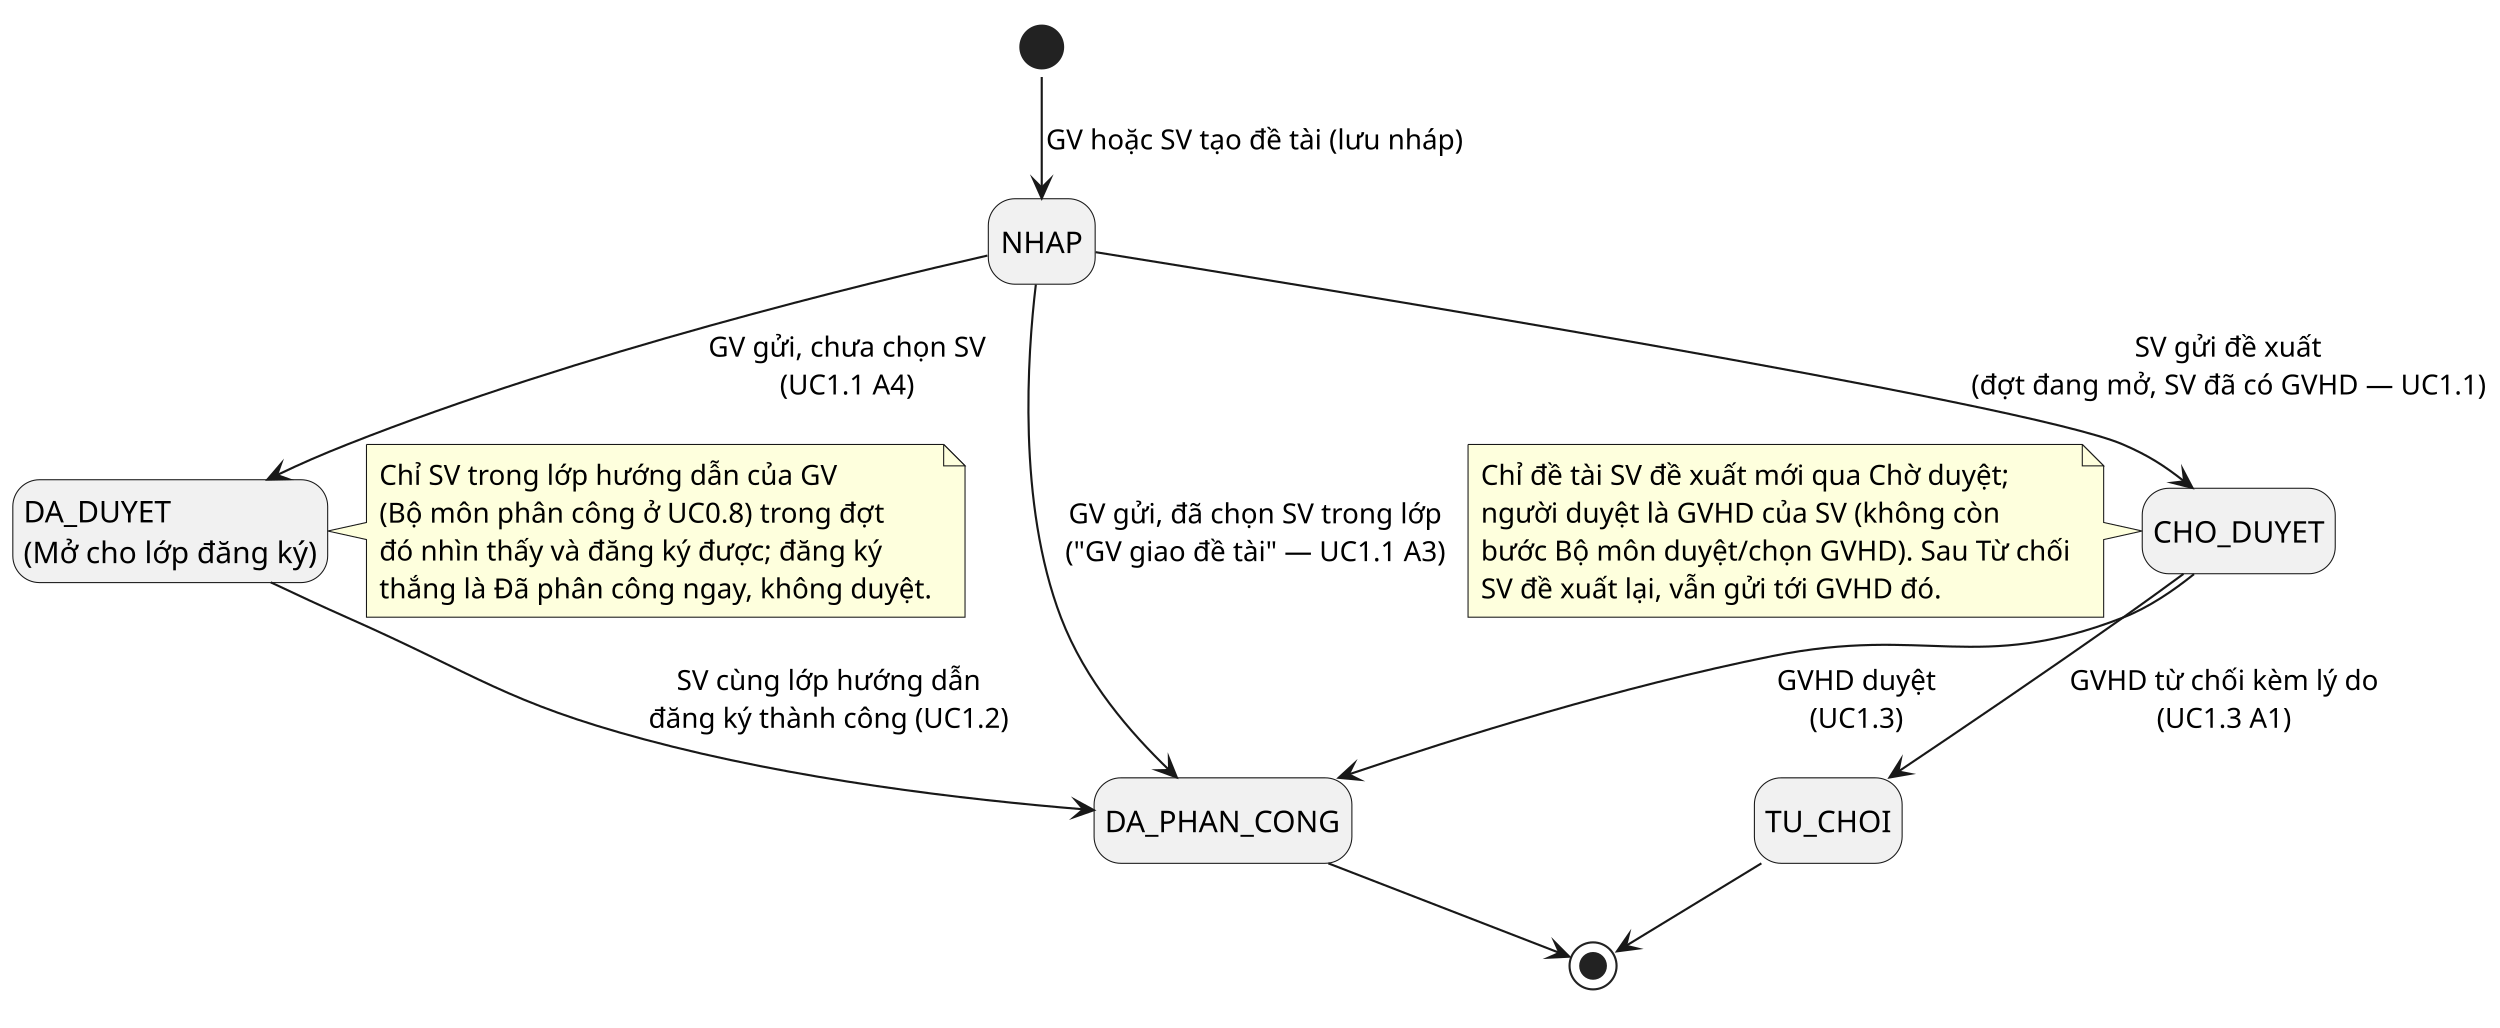
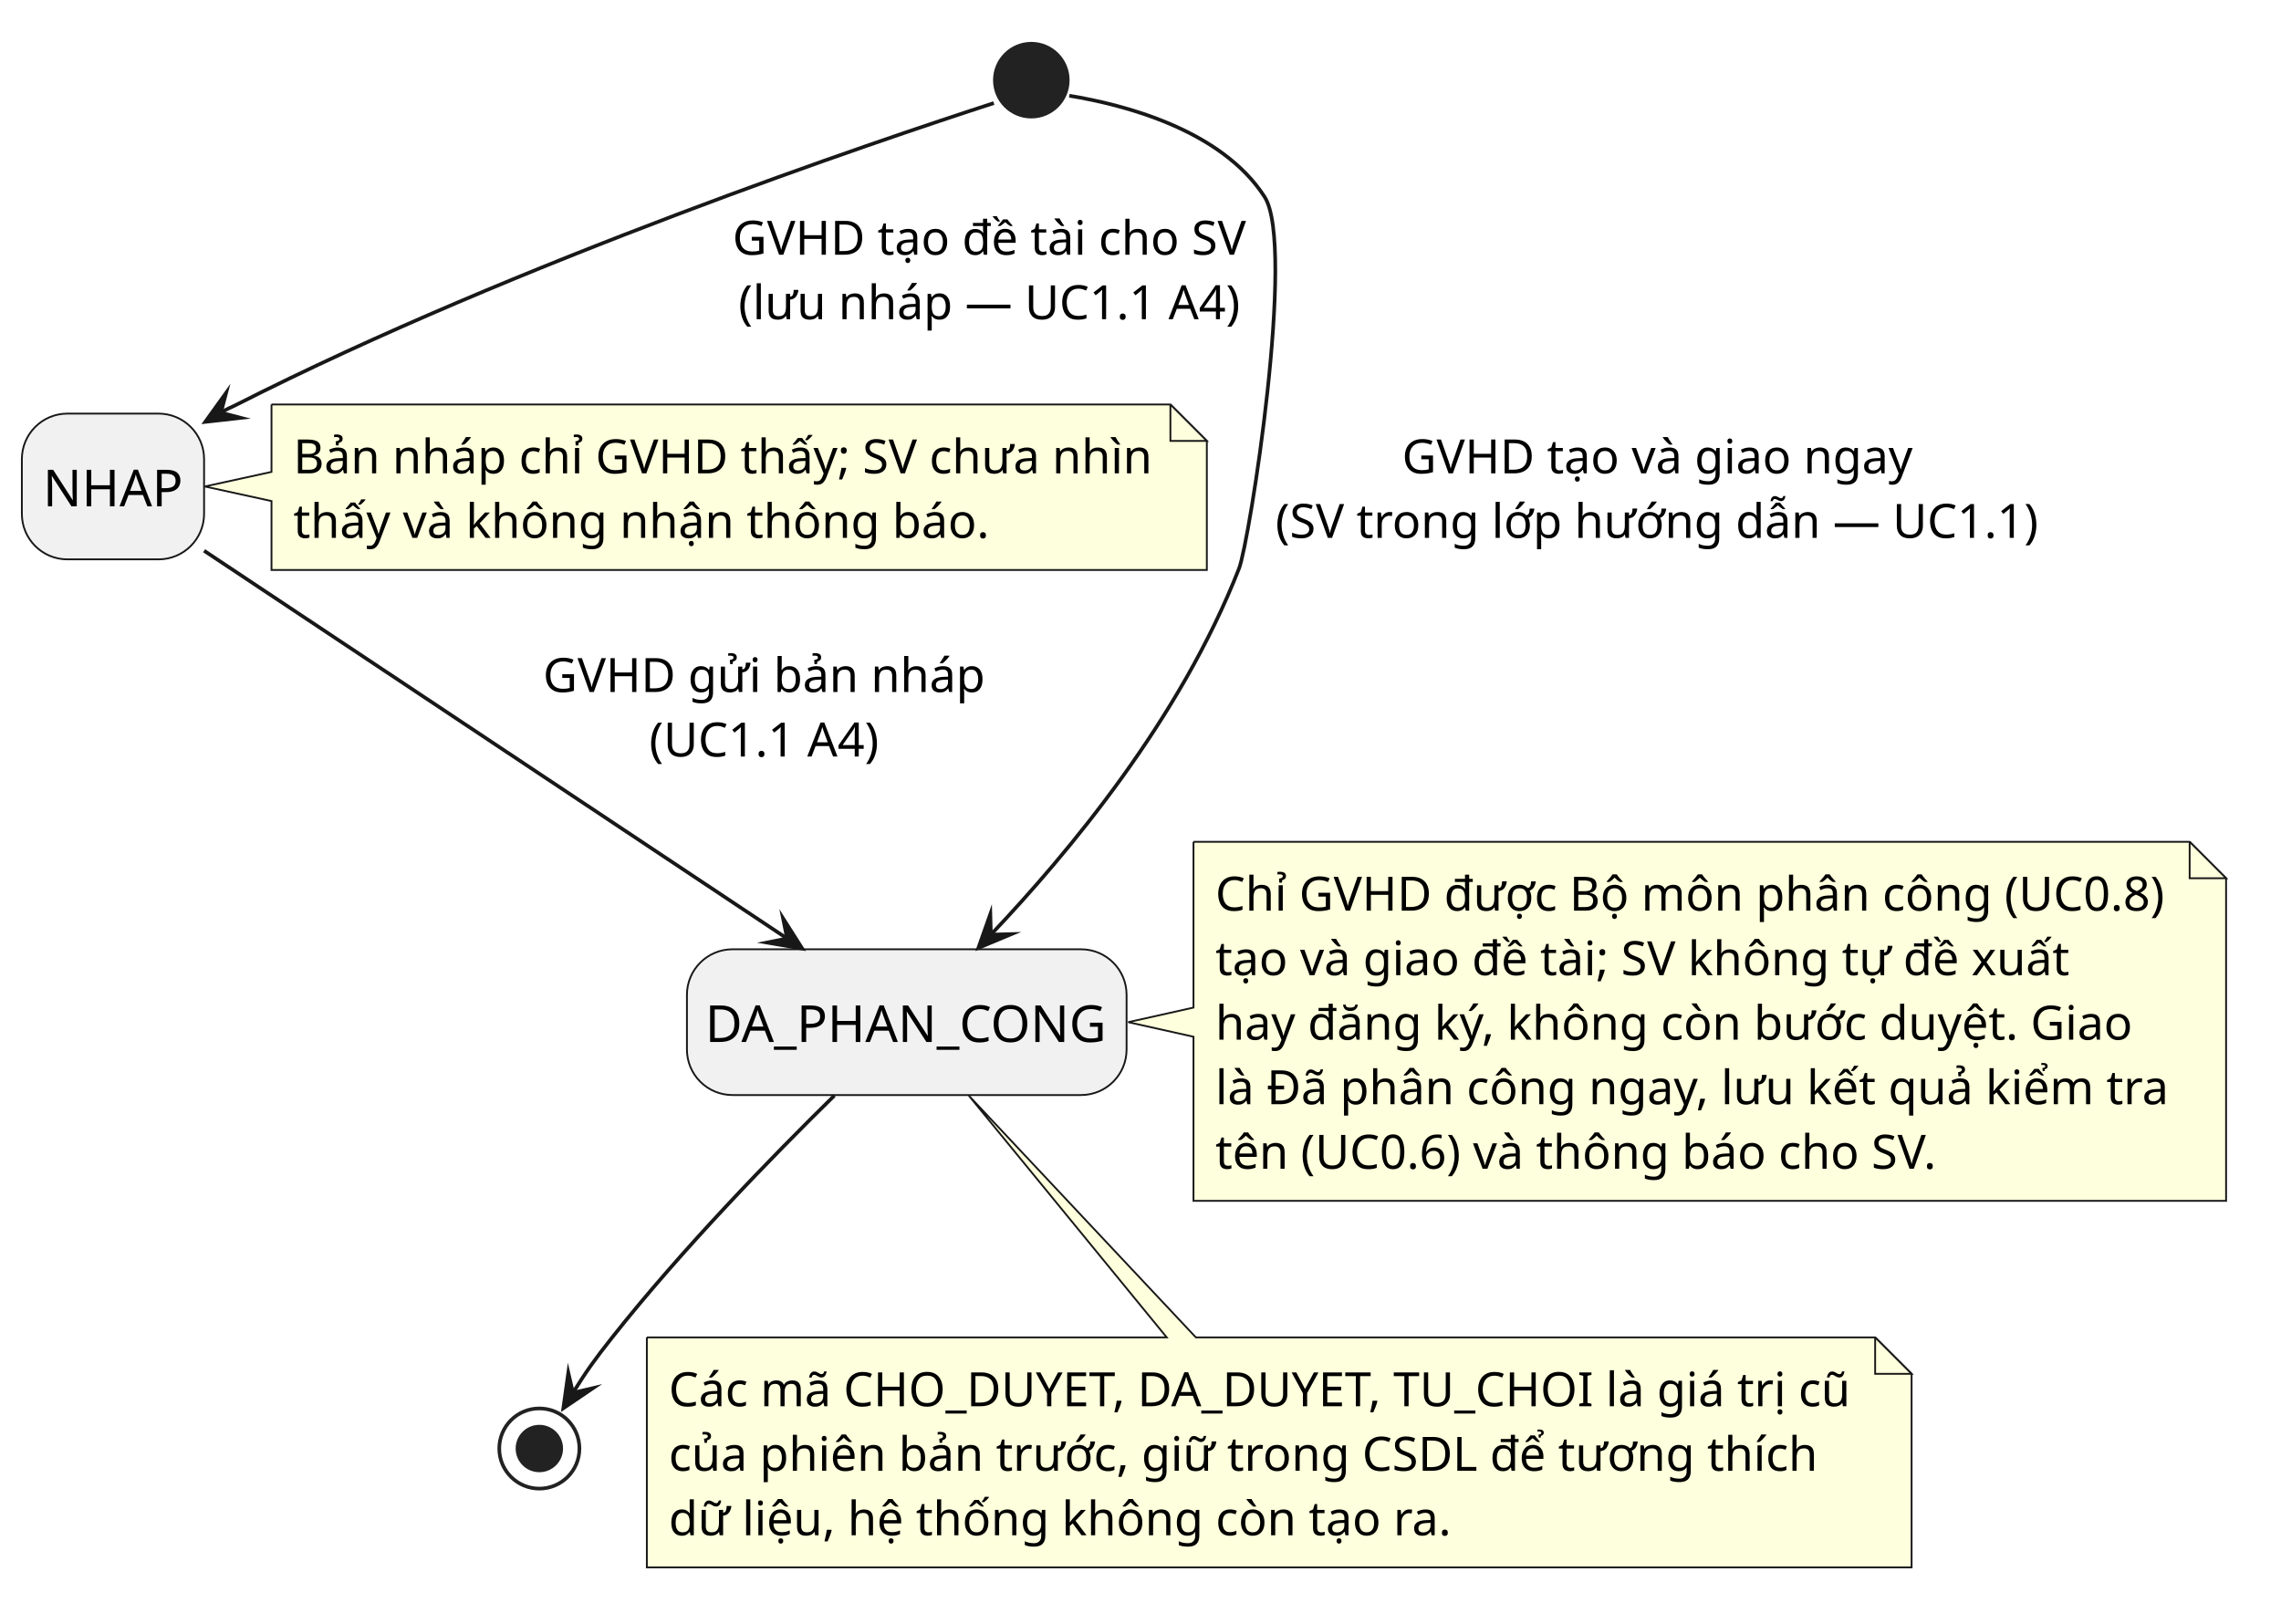
- <svg xmlns="http://www.w3.org/2000/svg" version="1.1" data-diagram-type="STATE" style="width:1828px;height:751px;background:#FFFFFF;" width="1828.125px" height="751.563px" viewBox="0 0 1828 751" zoomAndPan="magnify" preserveAspectRatio="none" contentStyleType="text/css">
+ <svg xmlns="http://www.w3.org/2000/svg" version="1.1" data-diagram-type="STATE" style="width:978px;height:696px;background:#FFFFFF;" width="978.125px" height="696.875px" viewBox="0 0 978 696" zoomAndPan="magnify" preserveAspectRatio="none" contentStyleType="text/css">
  <defs />
  <g font-family="sans-serif" lengthAdjust="spacing">
-     <rect x="9.375" y="350.781" width="230.218" height="75.212" fill="#F1F1F1" style="stroke:#181818;stroke-width:0.781;" rx="19.531" ry="19.531" />
-     <text x="17.188" y="381.978" fill="#000" font-size="21.875" textLength="108.325" font-family="'Noto Sans'">DA_DUYET</text>
-     <text x="17.188" y="411.772" fill="#000" font-size="21.875" textLength="214.593" font-family="'Noto Sans'">(Mở cho lớp đăng ký)</text>
-     <g class="start_entity" data-qualified-name=".start." id="ent0002" data-source-line="5">
-       <ellipse cx="761.719" cy="34.375" rx="15.625" ry="15.625" fill="#222" style="stroke:#222;stroke-width:1.563;" />
+     <g class="start_entity" data-qualified-name=".start." id="ent0001" data-source-line="3">
+       <ellipse cx="442.188" cy="34.375" rx="15.625" ry="15.625" fill="#222" style="stroke:#222;stroke-width:1.563;" />
    </g>
-     <rect x="722.656" y="145.313" width="78.125" height="62.5" fill="#F1F1F1" style="stroke:#181818;stroke-width:0.781;" rx="19.531" ry="19.531" />
-     <text x="731.695" y="185.05" fill="#000" font-size="21.875" textLength="60.047" font-family="'Noto Sans'">NHAP</text>
-     <rect x="1566.406" y="357.031" width="141.121" height="62.5" fill="#F1F1F1" style="stroke:#181818;stroke-width:0.781;" rx="19.531" ry="19.531" />
-     <text x="1574.219" y="396.769" fill="#000" font-size="21.875" textLength="125.496" font-family="'Noto Sans'">CHO_DUYET</text>
-     <rect x="800" y="568.75" width="188.502" height="62.5" fill="#F1F1F1" style="stroke:#181818;stroke-width:0.781;" rx="19.531" ry="19.531" />
-     <text x="807.813" y="608.487" fill="#000" font-size="21.875" textLength="172.877" font-family="'Noto Sans'">DA_PHAN_CONG</text>
-     <rect x="1282.813" y="568.75" width="108.025" height="62.5" fill="#F1F1F1" style="stroke:#181818;stroke-width:0.781;" rx="19.531" ry="19.531" />
-     <text x="1290.625" y="608.487" fill="#000" font-size="21.875" textLength="92.4" font-family="'Noto Sans'">TU_CHOI</text>
-     <g class="end_entity" data-qualified-name=".end." id="ent0014" data-source-line="16">
-       <ellipse cx="1164.844" cy="706.25" rx="17.188" ry="17.188" fill="none" style="stroke:#222;stroke-width:1.563;" />
-       <ellipse cx="1164.844" cy="706.25" rx="9.375" ry="9.375" fill="#222" style="stroke:#222;stroke-width:1.563;" />
+     <rect x="9.375" y="177.344" width="78.125" height="62.5" fill="#F1F1F1" style="stroke:#181818;stroke-width:0.781;" rx="19.531" ry="19.531" />
+     <text x="18.414" y="217.081" fill="#000" font-size="21.875" textLength="60.047" font-family="'Noto Sans'">NHAP</text>
+     <rect x="294.531" y="407.031" width="188.502" height="62.5" fill="#F1F1F1" style="stroke:#181818;stroke-width:0.781;" rx="19.531" ry="19.531" />
+     <text x="302.344" y="446.769" fill="#000" font-size="21.875" textLength="172.877" font-family="'Noto Sans'">DA_PHAN_CONG</text>
+     <g class="end_entity" data-qualified-name=".end." id="ent0007" data-source-line="8">
+       <ellipse cx="231.25" cy="621.094" rx="17.188" ry="17.188" fill="none" style="stroke:#222;stroke-width:1.563;" />
+       <ellipse cx="231.25" cy="621.094" rx="9.375" ry="9.375" fill="#222" style="stroke:#222;stroke-width:1.563;" />
    </g>
-     <g class="entity" data-qualified-name="GMN17" id="ent0018" data-source-line="20">
-       <path d="M267.969,325 L267.969,382.031 L239.624,388.281 L267.969,394.531 L267.969,451.288 A0,0 0 0 0 267.969,451.288 L705.63,451.288 A0,0 0 0 0 705.63,451.288 L705.63,340.625 L690.005,325 L267.969,325 A0,0 0 0 0 267.969,325" style="stroke:#181818;stroke-width:0.781;" fill="#FEFFDD" />
-       <path d="M690.005,325 L690.005,340.625 L705.63,340.625 L690.005,325" style="stroke:#181818;stroke-width:0.781;" fill="#FEFFDD" />
-       <text x="277.344" y="354.527" fill="#000" font-size="20.313" textLength="335.157" font-family="'Noto Sans'">Chỉ SV trong lớp hướng dẫn của GV</text>
-       <text x="277.344" y="382.192" fill="#000" font-size="20.313" textLength="368.875" font-family="'Noto Sans'">(Bộ môn phân công ở UC0.8) trong đợt</text>
-       <text x="277.344" y="409.858" fill="#000" font-size="20.313" textLength="367.616" font-family="'Noto Sans'">đó nhìn thấy và đăng ký được; đăng ký</text>
-       <text x="277.344" y="437.524" fill="#000" font-size="20.313" textLength="404.849" font-family="'Noto Sans'">thắng là Đã phân công ngay, không duyệt.</text>
+     <g class="entity" data-qualified-name="GMN9" id="ent0010" data-source-line="11">
+       <path d="M511.719,360.938 L511.719,432.031 L483.728,438.281 L511.719,444.531 L511.719,514.891 A0,0 0 0 0 511.719,514.891 L954.458,514.891 A0,0 0 0 0 954.458,514.891 L954.458,376.563 L938.833,360.938 L511.719,360.938 A0,0 0 0 0 511.719,360.938" style="stroke:#181818;stroke-width:0.781;" fill="#FEFFDD" />
+       <path d="M938.833,360.938 L938.833,376.563 L954.458,376.563 L938.833,360.938" style="stroke:#181818;stroke-width:0.781;" fill="#FEFFDD" />
+       <text x="521.094" y="390.464" fill="#000" font-size="20.313" textLength="406.9" font-family="'Noto Sans'">Chỉ GVHD được Bộ môn phân công (UC0.8)</text>
+       <text x="521.094" y="418.13" fill="#000" font-size="20.313" textLength="366.194" font-family="'Noto Sans'">tạo và giao đề tài; SV không tự đề xuất</text>
+       <text x="521.094" y="445.795" fill="#000" font-size="20.313" textLength="394.022" font-family="'Noto Sans'">hay đăng ký, không còn bước duyệt. Giao</text>
+       <text x="521.094" y="473.461" fill="#000" font-size="20.313" textLength="409.927" font-family="'Noto Sans'">là Đã phân công ngay, lưu kết quả kiểm tra</text>
+       <text x="521.094" y="501.127" fill="#000" font-size="20.313" textLength="310.071" font-family="'Noto Sans'">tên (UC0.6) và thông báo cho SV.</text>
    </g>
-     <g class="entity" data-qualified-name="GMN20" id="ent0021" data-source-line="27">
-       <path d="M1073.438,325 L1073.438,451.288 A0,0 0 0 0 1073.438,451.288 L1538.196,451.288 A0,0 0 0 0 1538.196,451.288 L1538.196,394.531 L1566.345,388.281 L1538.196,382.031 L1538.196,340.625 L1522.571,325 L1073.438,325 A0,0 0 0 0 1073.438,325" style="stroke:#181818;stroke-width:0.781;" fill="#FEFFDD" />
-       <path d="M1522.571,325 L1522.571,340.625 L1538.196,340.625 L1522.571,325" style="stroke:#181818;stroke-width:0.781;" fill="#FEFFDD" />
-       <text x="1082.813" y="354.527" fill="#000" font-size="20.313" textLength="386.202" font-family="'Noto Sans'">Chỉ đề tài SV đề xuất mới qua Chờ duyệt;</text>
-       <text x="1082.813" y="382.192" fill="#000" font-size="20.313" textLength="379.6" font-family="'Noto Sans'">người duyệt là GVHD của SV (không còn</text>
-       <text x="1082.813" y="409.858" fill="#000" font-size="20.313" textLength="431.946" font-family="'Noto Sans'">bước Bộ môn duyệt/chọn GVHD). Sau Từ chối</text>
-       <text x="1082.813" y="437.524" fill="#000" font-size="20.313" textLength="336.822" font-family="'Noto Sans'">SV đề xuất lại, vẫn gửi tới GVHD đó.</text>
+     <g class="entity" data-qualified-name="GMN12" id="ent0013" data-source-line="19">
+       <path d="M116.406,173.438 L116.406,202.344 L87.805,208.594 L116.406,214.844 L116.406,244.394 A0,0 0 0 0 116.406,244.394 L517.444,244.394 A0,0 0 0 0 517.444,244.394 L517.444,189.063 L501.819,173.438 L116.406,173.438 A0,0 0 0 0 116.406,173.438" style="stroke:#181818;stroke-width:0.781;" fill="#FEFFDD" />
+       <path d="M501.819,173.438 L501.819,189.063 L517.444,189.063 L501.819,173.438" style="stroke:#181818;stroke-width:0.781;" fill="#FEFFDD" />
+       <text x="125.781" y="202.964" fill="#000" font-size="20.313" textLength="368.225" font-family="'Noto Sans'">Bản nháp chỉ GVHD thấy; SV chưa nhìn</text>
+       <text x="125.781" y="230.63" fill="#000" font-size="20.313" textLength="298.391" font-family="'Noto Sans'">thấy và không nhận thông báo.</text>
    </g>
-     <g class="link" data-entity-1="ent0002" data-entity-2="ent0003" id="lnk4" data-link-type="dependency">
-       <polygon points="761.719,145.01,767.969,130.948,761.719,137.198,755.469,130.948,761.719,145.01" fill="#181818" style="stroke:#181818;stroke-width:1.563;stroke-linejoin:miter;stroke-miterlimit:10;" />
-       <path d="M761.719,56.279 C761.719,78.569 761.719,109.966 761.719,137.198" style="stroke:#181818;stroke-width:1.563;" fill="none" />
-       <text x="764.844" y="109.214" fill="#000" font-size="20.313" textLength="304.911" font-family="'Noto Sans'">GV hoặc SV tạo đề tài (lưu nháp)</text>
+     <g class="entity" data-qualified-name="GMN15" id="ent0016" data-source-line="24">
+       <path d="M277.344,573.438 L277.344,672.059 A0,0 0 0 0 277.344,672.059 L819.615,672.059 A0,0 0 0 0 819.615,672.059 L819.615,589.063 L803.99,573.438 L512.735,573.438 L415.38,469.774 L500.235,573.438 L277.344,573.438 A0,0 0 0 0 277.344,573.438" style="stroke:#181818;stroke-width:0.781;" fill="#FEFFDD" />
+       <path d="M803.99,573.438 L803.99,589.063 L819.615,589.063 L803.99,573.438" style="stroke:#181818;stroke-width:0.781;" fill="#FEFFDD" />
+       <text x="286.719" y="602.964" fill="#000" font-size="20.313" textLength="509.458" font-family="'Noto Sans'">Các mã CHO_DUYET, DA_DUYET, TU_CHOI là giá trị cũ</text>
+       <text x="286.719" y="630.63" fill="#000" font-size="20.313" textLength="493.025" font-family="'Noto Sans'">của phiên bản trước, giữ trong CSDL để tương thích</text>
+       <text x="286.719" y="658.295" fill="#000" font-size="20.313" textLength="335.888" font-family="'Noto Sans'">dữ liệu, hệ thống không còn tạo ra.</text>
    </g>
-     <g class="link" data-entity-1="ent0003" data-entity-2="ent0005" id="lnk6" data-link-type="dependency">
-       <polygon points="1603.172,356.796,1596.017,343.172,1597.043,351.951,1588.265,352.978,1603.172,356.796" fill="#181818" style="stroke:#181818;stroke-width:1.563;stroke-linejoin:miter;stroke-miterlimit:10;" />
-       <path d="M801.063,184.379 C951.042,208.361 1482.01,294.63 1552.344,325 C1570.505,332.842 1582.369,340.35 1597.043,351.951" style="stroke:#181818;stroke-width:1.563;" fill="none" />
-       <text x="1560.885" y="260.777" fill="#000" font-size="20.313" textLength="136.622" font-family="'Noto Sans'">SV gửi đề xuất</text>
-       <text x="1441.406" y="288.442" fill="#000" font-size="20.313" textLength="375.579" font-family="'Noto Sans'">(đợt đang mở, SV đã có GVHD — UC1.1)</text>
+     <g class="link" data-entity-1="ent0001" data-entity-2="ent0002" id="lnk3" data-link-type="dependency">
+       <polygon points="87.998,180.889,103.291,179.177,94.739,176.942,96.975,168.39,87.998,180.889" fill="#181818" style="stroke:#181818;stroke-width:1.563;stroke-linejoin:miter;stroke-miterlimit:10;" />
+       <path d="M426.109,44.199 C376.468,60.311 221.732,112.424 101.563,173.438 C97.087,175.71 99.246,174.303 94.739,176.942" style="stroke:#181818;stroke-width:1.563;" fill="none" />
+       <text x="314.063" y="109.214" fill="#000" font-size="20.313" textLength="220.167" font-family="'Noto Sans'">GVHD tạo đề tài cho SV</text>
+       <text x="316.612" y="136.88" fill="#000" font-size="20.313" textLength="215.069" font-family="'Noto Sans'">(lưu nháp — UC1.1 A4)</text>
    </g>
-     <g class="link" data-entity-1="ent0003" data-entity-2="ent0007" id="lnk8" data-link-type="dependency">
-       <polygon points="860.483,568.459,854.686,554.203,854.855,563.041,846.018,563.209,860.483,568.459" fill="#181818" style="stroke:#181818;stroke-width:1.563;stroke-linejoin:miter;stroke-miterlimit:10;" />
-       <path d="M757.405,208.089 C751.222,259.759 743.829,368.105 775.781,451.563 C793.602,498.11 826.496,535.743 854.855,563.041" style="stroke:#181818;stroke-width:1.563;" fill="none" />
-       <text x="781.323" y="382.652" fill="#000" font-size="20.313" textLength="273.244" font-family="'Noto Sans'">GV gửi, đã chọn SV trong lớp</text>
-       <text x="778.906" y="410.317" fill="#000" font-size="20.313" textLength="278.078" font-family="'Noto Sans'">("GV giao đề tài" — UC1.1 A3)</text>
+     <g class="link" data-entity-1="ent0001" data-entity-2="ent0004" id="lnk5" data-link-type="dependency">
+       <polygon points="419.491,406.434,433.696,400.514,424.86,400.759,424.616,391.923,419.491,406.434" fill="#181818" style="stroke:#181818;stroke-width:1.563;stroke-linejoin:miter;stroke-miterlimit:10;" />
+       <path d="M458.479,41.048 C481.711,44.853 523.596,55.54 542.188,84.375 C555.723,105.369 535.675,232.436 531.25,243.75 C505.935,308.471 458.51,365.194 424.86,400.759" style="stroke:#181818;stroke-width:1.563;" fill="none" />
+       <text x="601.13" y="202.964" fill="#000" font-size="20.313" textLength="218.928" font-family="'Noto Sans'">GVHD tạo và giao ngay</text>
+       <text x="546.875" y="230.63" fill="#000" font-size="20.313" textLength="327.438" font-family="'Noto Sans'">(SV trong lớp hướng dẫn — UC1.1)</text>
    </g>
-     <g class="link" data-entity-1="ent0003" data-entity-2="ent0001" id="lnk9" data-link-type="dependency">
-       <polygon points="195.486,350.696,210.87,350.315,202.545,347.347,205.513,339.022,195.486,350.696" fill="#181818" style="stroke:#181818;stroke-width:1.563;stroke-linejoin:miter;stroke-miterlimit:10;" />
-       <path d="M722.006,186.874 C635.306,206.564 423.284,257.928 253.906,325 C234.664,332.62 221.325,338.438 202.545,347.347" style="stroke:#181818;stroke-width:1.563;" fill="none" />
-       <text x="517.969" y="260.777" fill="#000" font-size="20.313" textLength="202.841" font-family="'Noto Sans'">GV gửi, chưa chọn SV</text>
-       <text x="570.172" y="288.442" fill="#000" font-size="20.313" textLength="98.434" font-family="'Noto Sans'">(UC1.1 A4)</text>
+     <g class="link" data-entity-1="ent0002" data-entity-2="ent0004" id="lnk6" data-link-type="dependency">
+       <polygon points="343.984,406.735,335.736,393.743,337.479,402.409,328.814,404.151,343.984,406.735" fill="#181818" style="stroke:#181818;stroke-width:1.563;stroke-linejoin:miter;stroke-miterlimit:10;" />
+       <path d="M87.512,236.146 C151.12,278.454 270.194,357.655 337.479,402.409" style="stroke:#181818;stroke-width:1.563;" fill="none" />
+       <text x="232.813" y="296.714" fill="#000" font-size="20.313" textLength="189.556" font-family="'Noto Sans'">GVHD gửi bản nháp</text>
+       <text x="278.373" y="324.38" fill="#000" font-size="20.313" textLength="98.434" font-family="'Noto Sans'">(UC1.1 A4)</text>
    </g>
-     <g class="link" data-entity-1="ent0005" data-entity-2="ent0007" id="lnk10" data-link-type="dependency">
-       <polygon points="978.812,568.729,994.135,570.144,986.212,566.226,990.13,558.303,978.812,568.729" fill="#181818" style="stroke:#181818;stroke-width:1.563;stroke-linejoin:miter;stroke-miterlimit:10;" />
-       <path d="M1604.25,419.796 C1589.48,431.698 1571.123,444.269 1552.344,451.563 C1445.542,493.04 1408.419,457.103 1296.094,479.688 C1184.55,502.115 1066.714,538.998 986.212,566.226" style="stroke:#181818;stroke-width:1.563;" fill="none" />
-       <text x="1299.219" y="504.527" fill="#000" font-size="20.313" textLength="116.33" font-family="'Noto Sans'">GVHD duyệt</text>
-       <text x="1323.106" y="532.192" fill="#000" font-size="20.313" textLength="68.555" font-family="'Noto Sans'">(UC1.3)</text>
-     </g>
-     <g class="link" data-entity-1="ent0005" data-entity-2="ent0011" id="lnk12" data-link-type="dependency">
-       <polygon points="1381.62,568.491,1396.781,565.853,1388.11,564.141,1389.821,555.47,1381.62,568.491" fill="#181818" style="stroke:#181818;stroke-width:1.563;stroke-linejoin:miter;stroke-miterlimit:10;" />
-       <path d="M1596.575,419.631 C1582.644,429.855 1566.873,441.304 1552.344,451.563 C1493.881,492.838 1431.937,534.762 1388.11,564.141" style="stroke:#181818;stroke-width:1.563;" fill="none" />
-       <text x="1513.281" y="504.527" fill="#000" font-size="20.313" textLength="225.794" font-family="'Noto Sans'">GVHD từ chối kèm lý do</text>
-       <text x="1576.961" y="532.192" fill="#000" font-size="20.313" textLength="98.434" font-family="'Noto Sans'">(UC1.3 A1)</text>
-     </g>
-     <g class="link" data-entity-1="ent0001" data-entity-2="ent0007" id="lnk13" data-link-type="dependency">
-       <polygon points="799.831,592.404,786.329,585.021,792.045,591.763,785.303,597.479,799.831,592.404" fill="#181818" style="stroke:#181818;stroke-width:1.563;stroke-linejoin:miter;stroke-miterlimit:10;" />
-       <path d="M197.962,425.8 C216.16,434.434 235.665,443.489 253.906,451.563 C349.309,493.786 370.337,513.56 471.094,540.625 C581.801,570.363 705.324,584.623 792.045,591.763" style="stroke:#181818;stroke-width:1.563;" fill="none" />
-       <text x="494.734" y="504.527" fill="#000" font-size="20.313" textLength="222.3" font-family="'Noto Sans'">SV cùng lớp hướng dẫn</text>
-       <text x="474.219" y="532.192" fill="#000" font-size="20.313" textLength="263.332" font-family="'Noto Sans'">đăng ký thành công (UC1.2)</text>
-     </g>
-     <g class="link" data-entity-1="ent0007" data-entity-2="ent0014" id="lnk15" data-link-type="dependency">
-       <polygon points="1147.478,699.525,1136.622,688.618,1140.193,696.703,1132.107,700.274,1147.478,699.525" fill="#181818" style="stroke:#181818;stroke-width:1.563;stroke-linejoin:miter;stroke-miterlimit:10;" />
-       <path d="M971.269,631.282 C1032.143,654.857 1105.309,683.193 1140.193,696.703" style="stroke:#181818;stroke-width:1.563;" fill="none" />
-     </g>
-     <g class="link" data-entity-1="ent0011" data-entity-2="ent0014" id="lnk16" data-link-type="dependency">
-       <polygon points="1182.32,695.606,1197.581,693.628,1188.992,691.542,1191.079,682.952,1182.32,695.606" fill="#181818" style="stroke:#181818;stroke-width:1.563;stroke-linejoin:miter;stroke-miterlimit:10;" />
-       <path d="M1287.926,631.282 C1252.595,652.802 1213.563,676.576 1188.992,691.542" style="stroke:#181818;stroke-width:1.563;" fill="none" />
+     <g class="link" data-entity-1="ent0004" data-entity-2="ent0007" id="lnk8" data-link-type="dependency">
+       <polygon points="241.535,603.823,254.276,595.191,245.666,597.192,243.666,588.582,241.535,603.823" fill="#181818" style="stroke:#181818;stroke-width:1.563;stroke-linejoin:miter;stroke-miterlimit:10;" />
+       <path d="M357.762,469.737 C331.089,495.924 292.435,535.605 262.5,573.438 C254.887,583.058 251.448,587.909 245.666,597.192" style="stroke:#181818;stroke-width:1.563;" fill="none" />
    </g>
  </g>
</svg>
